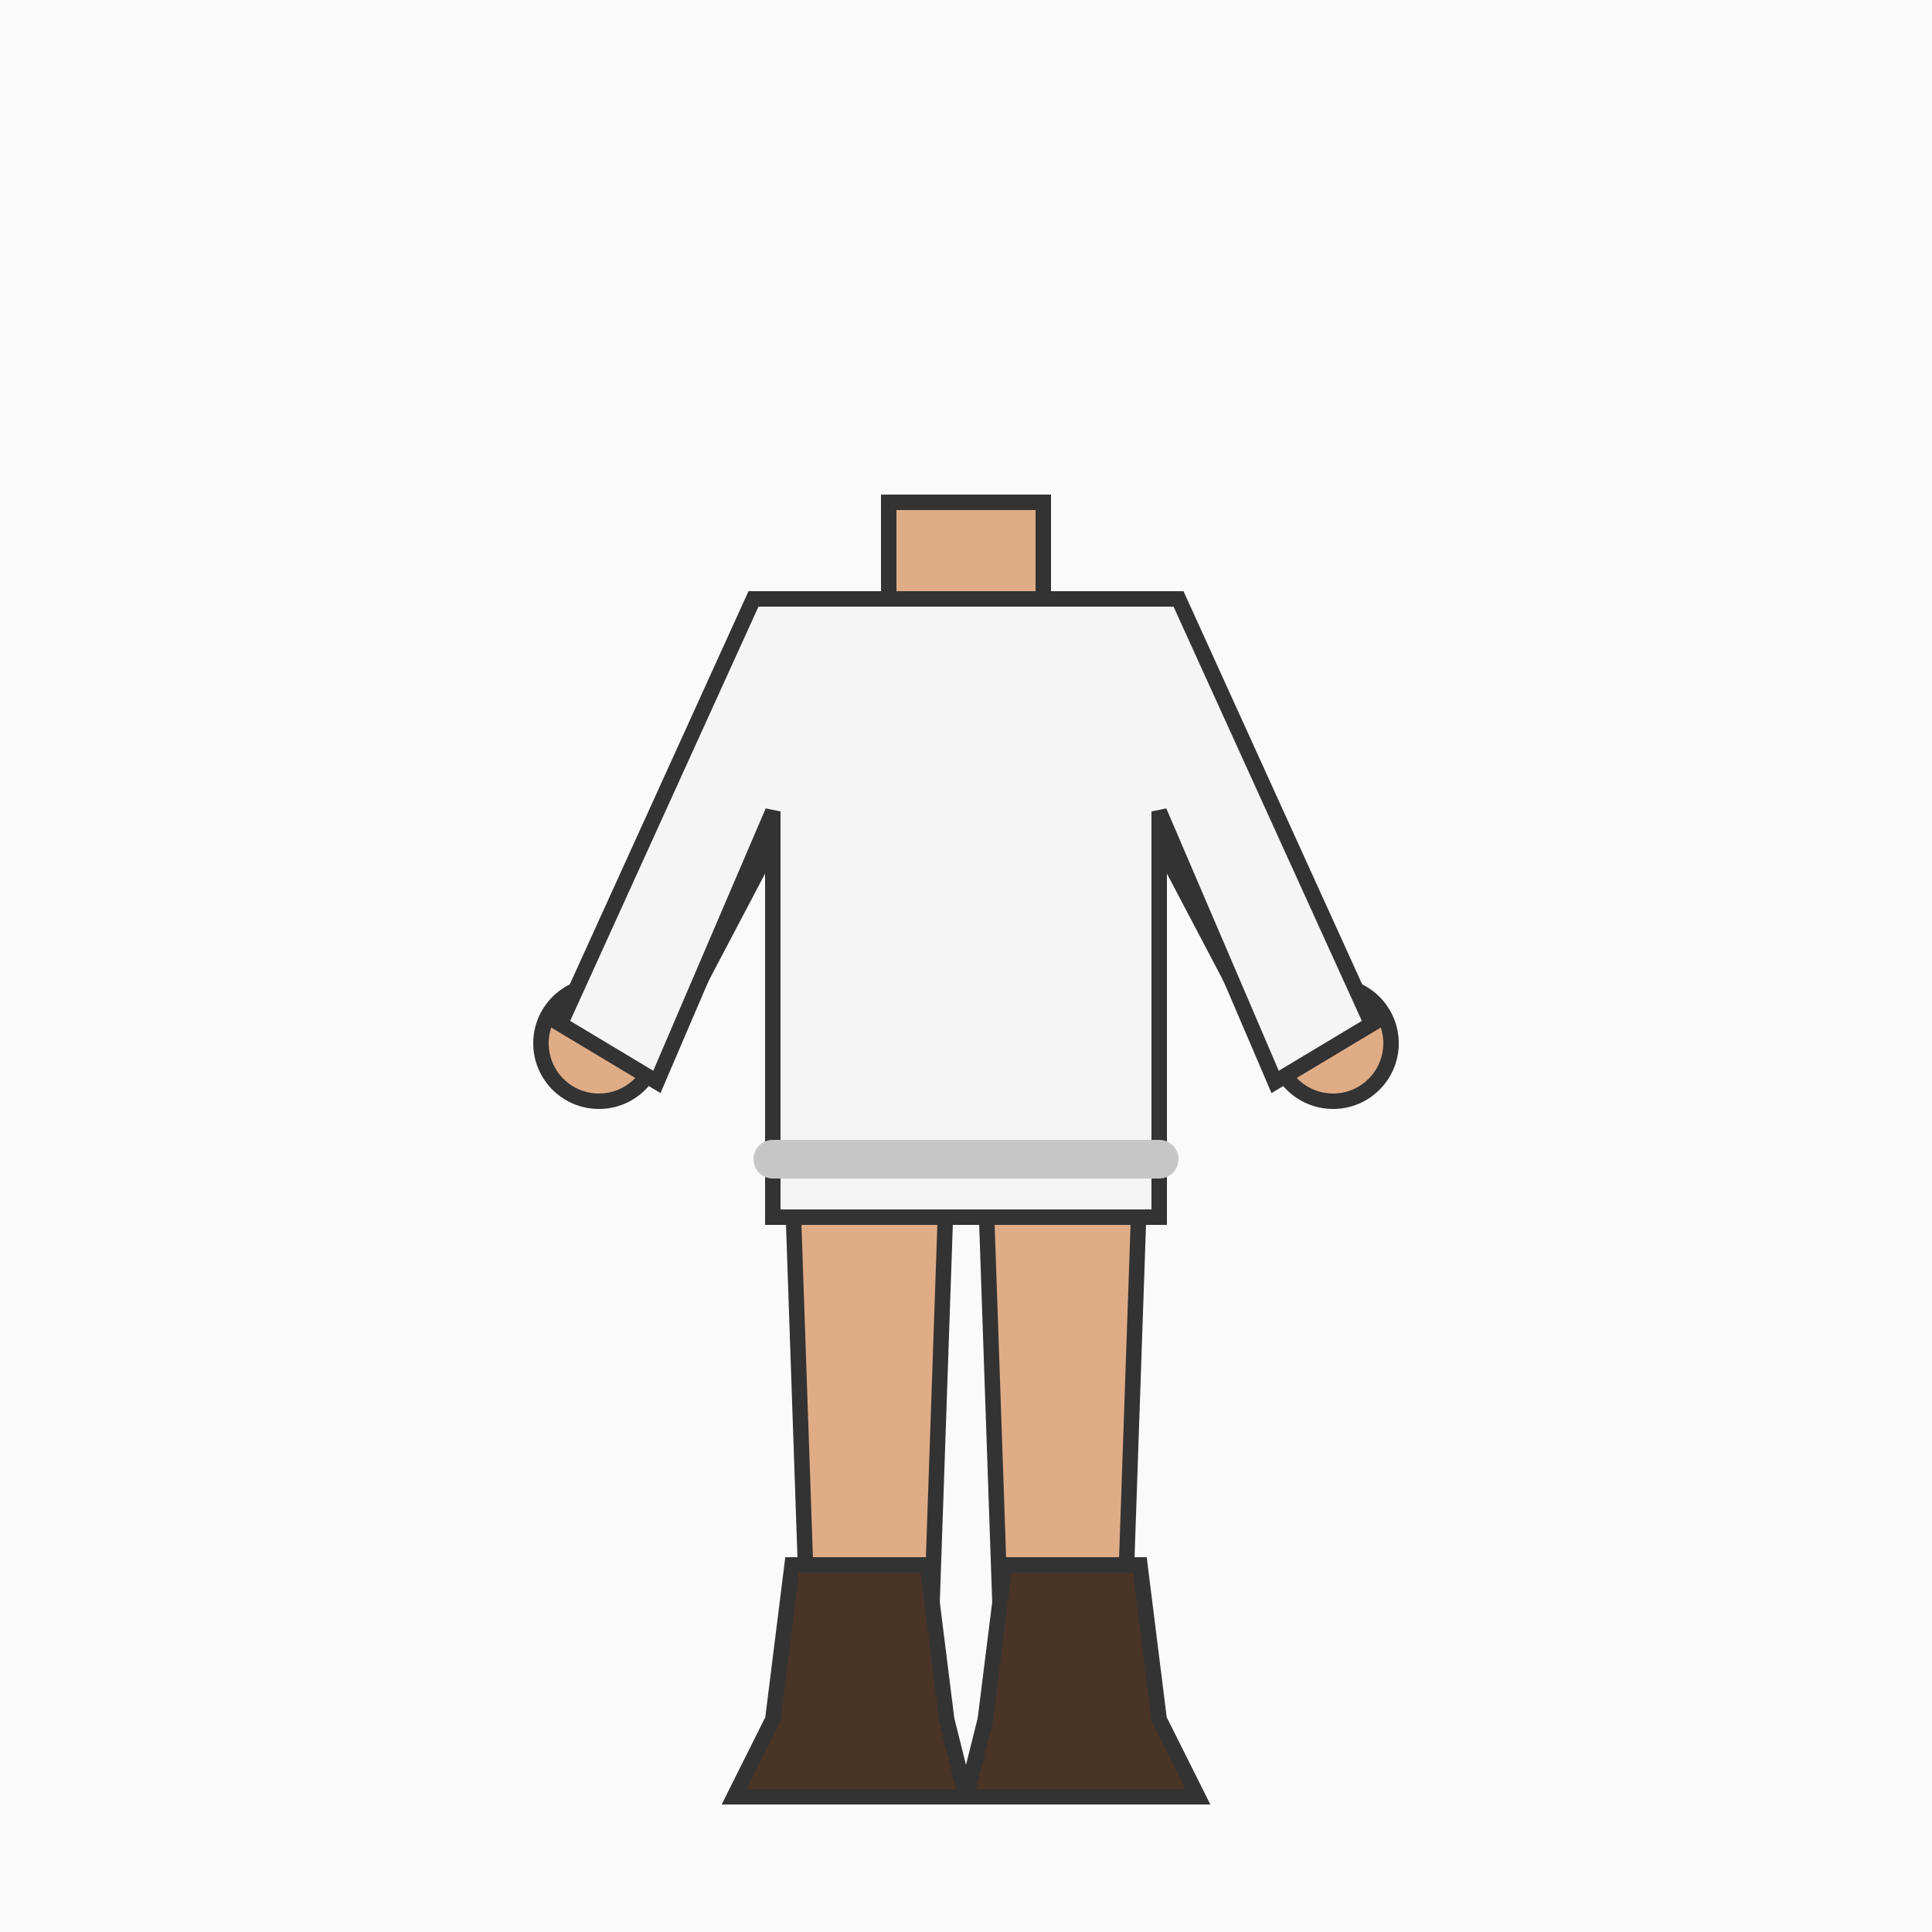
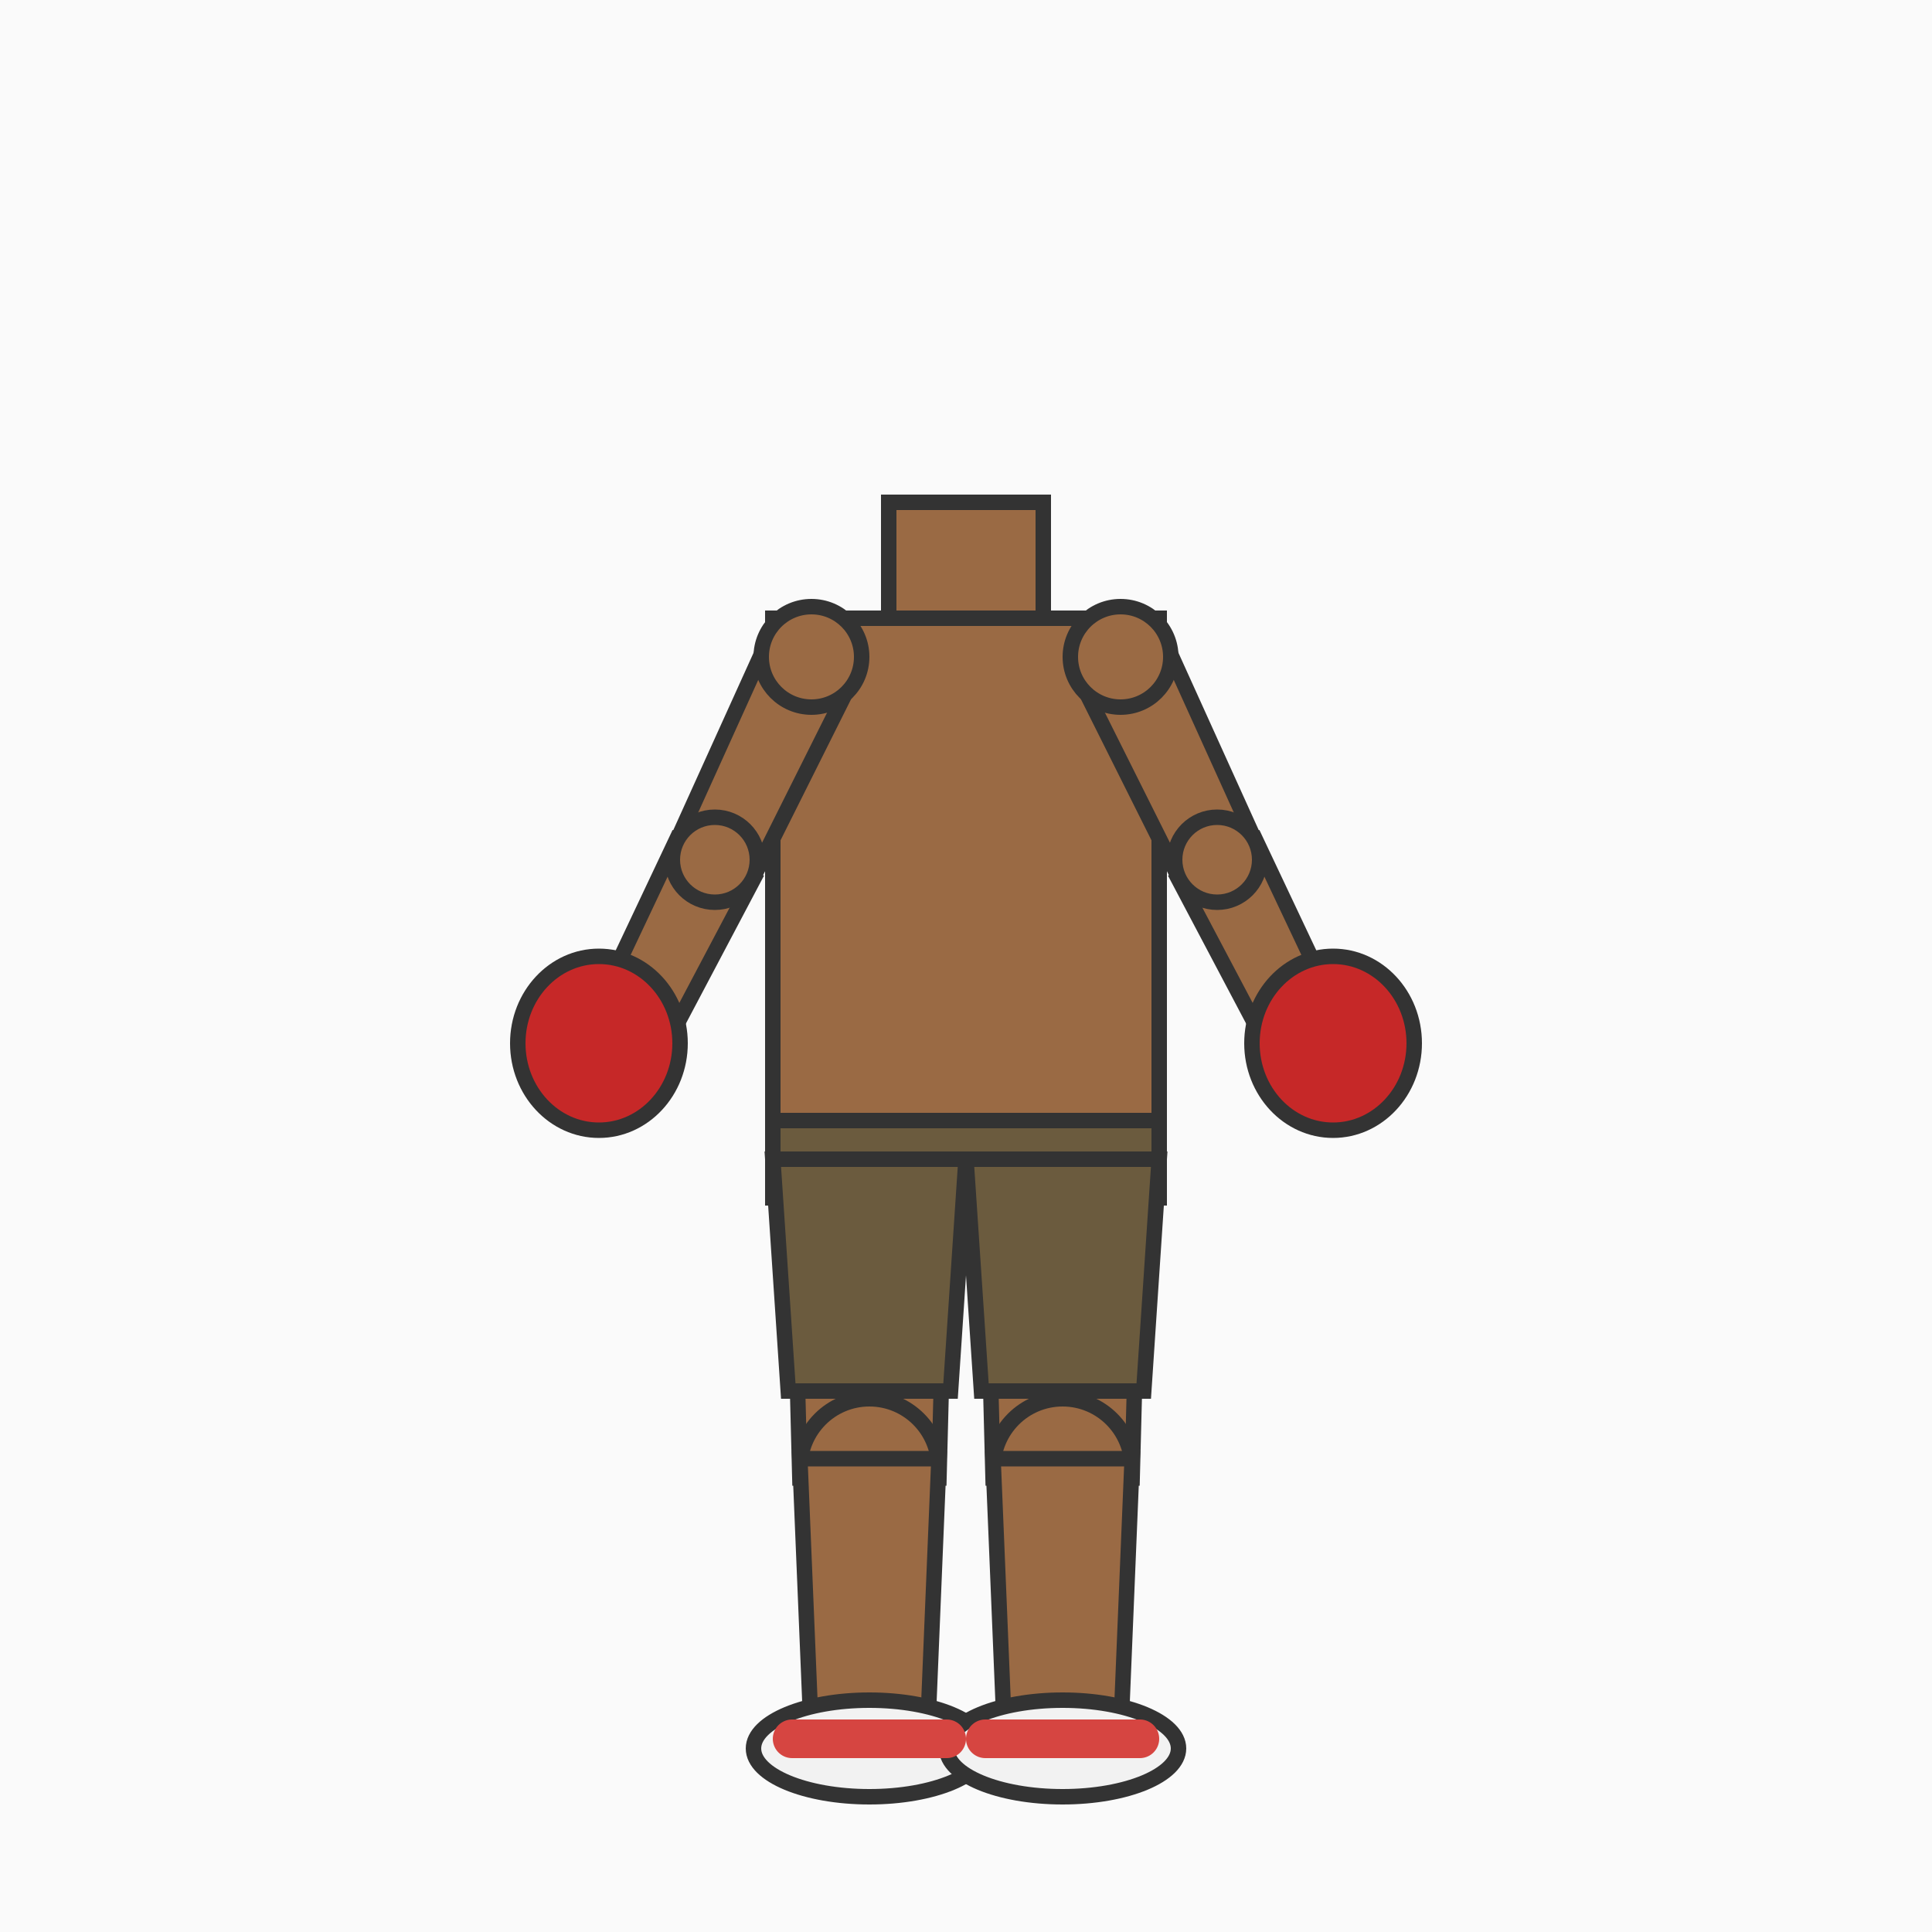
<svg xmlns="http://www.w3.org/2000/svg" viewBox="0 0 100 100" width="200" height="200">
  <rect width="100" height="100" fill="#fafafa" />
-   <rect x="46" y="26" width="8" height="8" fill="#E0AC86" stroke="#333" stroke-width="0.8" />
-   <rect x="40" y="32" width="20" height="30" fill="#E0AC86" stroke="#333" stroke-width="0.8" />
-   <polygon points="41,33 44,36 34,55 30,53" fill="#E0AC86" stroke="#333" stroke-width="0.8" />
-   <polygon points="70,53 66,55 56,36 59,33" fill="#E0AC86" stroke="#333" stroke-width="0.8" />
-   <polygon points="41,61 49,61 48,90 42,90" fill="#E0AC86" stroke="#333" stroke-width="0.8" />
-   <polygon points="58,90 52,90 51,61 59,61" fill="#E0AC86" stroke="#333" stroke-width="0.8" />
-   <ellipse cx="31" cy="54" rx="3" ry="3" fill="#E0AC86" stroke="#333" stroke-width="0.8" />
-   <ellipse cx="69" cy="54" rx="3" ry="3" fill="#E0AC86" stroke="#333" stroke-width="0.8" />
-   <polygon points="41,81 48,81 49,89 50,93 38,93 40,89" fill="#4A3426" stroke="#333" stroke-width="0.8" />
-   <polygon points="60,89 62,93 50,93 51,89 52,81 59,81" fill="#4A3426" stroke="#333" stroke-width="0.8" />
-   <polygon points="39,31 29,53 34,56 40,42 40,63 60,63 60,42 66,56 71,53 61,31" fill="#F5F5F5" stroke="#333" stroke-width="0.8" />
-   <polyline points="40,60 60,60" fill="none" stroke="#C6C6C6" stroke-width="2" stroke-linecap="round" stroke-linejoin="round" />
+   <rect x="46" y="26" width="8" height="8" fill="#9A6A44" stroke="#333" stroke-width="0.8" />
+   <rect x="40" y="32" width="20" height="30" fill="#9A6A44" stroke="#333" stroke-width="0.8" />
+   <polygon points="39.8,33 35,43.6 39,45.4 44.2,35" fill="#9A6A44" stroke="#333" stroke-width="0.8" />
+   <polygon points="55.8,35 61,45.4 65,43.6 60.2,33" fill="#9A6A44" stroke="#333" stroke-width="0.8" />
+   <ellipse cx="42" cy="34" rx="2.6" ry="2.6" fill="#9A6A44" stroke="#333" stroke-width="0.8" />
+   <ellipse cx="58" cy="34" rx="2.6" ry="2.6" fill="#9A6A44" stroke="#333" stroke-width="0.8" />
+   <polygon points="35,43.5 30.7,52.6 34.3,54.4 39,45.5" fill="#9A6A44" stroke="#333" stroke-width="0.8" />
+   <polygon points="61,45.5 65.7,54.4 69.3,52.6 65,43.5" fill="#9A6A44" stroke="#333" stroke-width="0.8" />
+   <ellipse cx="37" cy="44.5" rx="2.2" ry="2.2" fill="#9A6A44" stroke="#333" stroke-width="0.8" />
+   <ellipse cx="63" cy="44.5" rx="2.2" ry="2.2" fill="#9A6A44" stroke="#333" stroke-width="0.8" />
+   <polygon points="41,61 49,61 48.6,76.5 41.4,76.5" fill="#9A6A44" stroke="#333" stroke-width="0.8" />
+   <polygon points="58.6,76.5 51.4,76.5 51,61 59,61" fill="#9A6A44" stroke="#333" stroke-width="0.8" />
+   <ellipse cx="45" cy="76" rx="3.6" ry="3.6" fill="#9A6A44" stroke="#333" stroke-width="0.8" />
+   <ellipse cx="55" cy="76" rx="3.6" ry="3.6" fill="#9A6A44" stroke="#333" stroke-width="0.8" />
+   <polygon points="41.4,75.5 48.6,75.5 48,90 42,90" fill="#9A6A44" stroke="#333" stroke-width="0.8" />
+   <polygon points="58,90 52,90 51.4,75.5 58.6,75.5" fill="#9A6A44" stroke="#333" stroke-width="0.8" />
+   <ellipse cx="31" cy="54" rx="3" ry="3" fill="#9A6A44" stroke="#333" stroke-width="0.8" />
+   <ellipse cx="69" cy="54" rx="3" ry="3" fill="#9A6A44" stroke="#333" stroke-width="0.8" />
+   <rect x="40" y="58" width="20" height="4" fill="#6B5B3E" stroke="#333" stroke-width="0.8" />
+   <polygon points="40,60 50,60 49.2,72 40.8,72" fill="#6B5B3E" stroke="#333" stroke-width="0.8" />
+   <polygon points="59.2,72 50.8,72 50,60 60,60" fill="#6B5B3E" stroke="#333" stroke-width="0.8" />
+   <ellipse cx="45" cy="90.5" rx="6" ry="2.5" fill="#F2F2F2" stroke="#333" stroke-width="0.8" />
+   <ellipse cx="55" cy="90.5" rx="6" ry="2.5" fill="#F2F2F2" stroke="#333" stroke-width="0.8" />
+   <polyline points="41,90 49,90" fill="none" stroke="#D64541" stroke-width="2" stroke-linecap="round" stroke-linejoin="round" />
+   <polyline points="51,90 59,90" fill="none" stroke="#D64541" stroke-width="2" stroke-linecap="round" stroke-linejoin="round" />
+   <ellipse cx="31" cy="54" rx="4.2" ry="4.5" fill="#C62828" stroke="#333" stroke-width="0.8" />
+   <ellipse cx="69" cy="54" rx="4.2" ry="4.5" fill="#C62828" stroke="#333" stroke-width="0.8" />
</svg>
